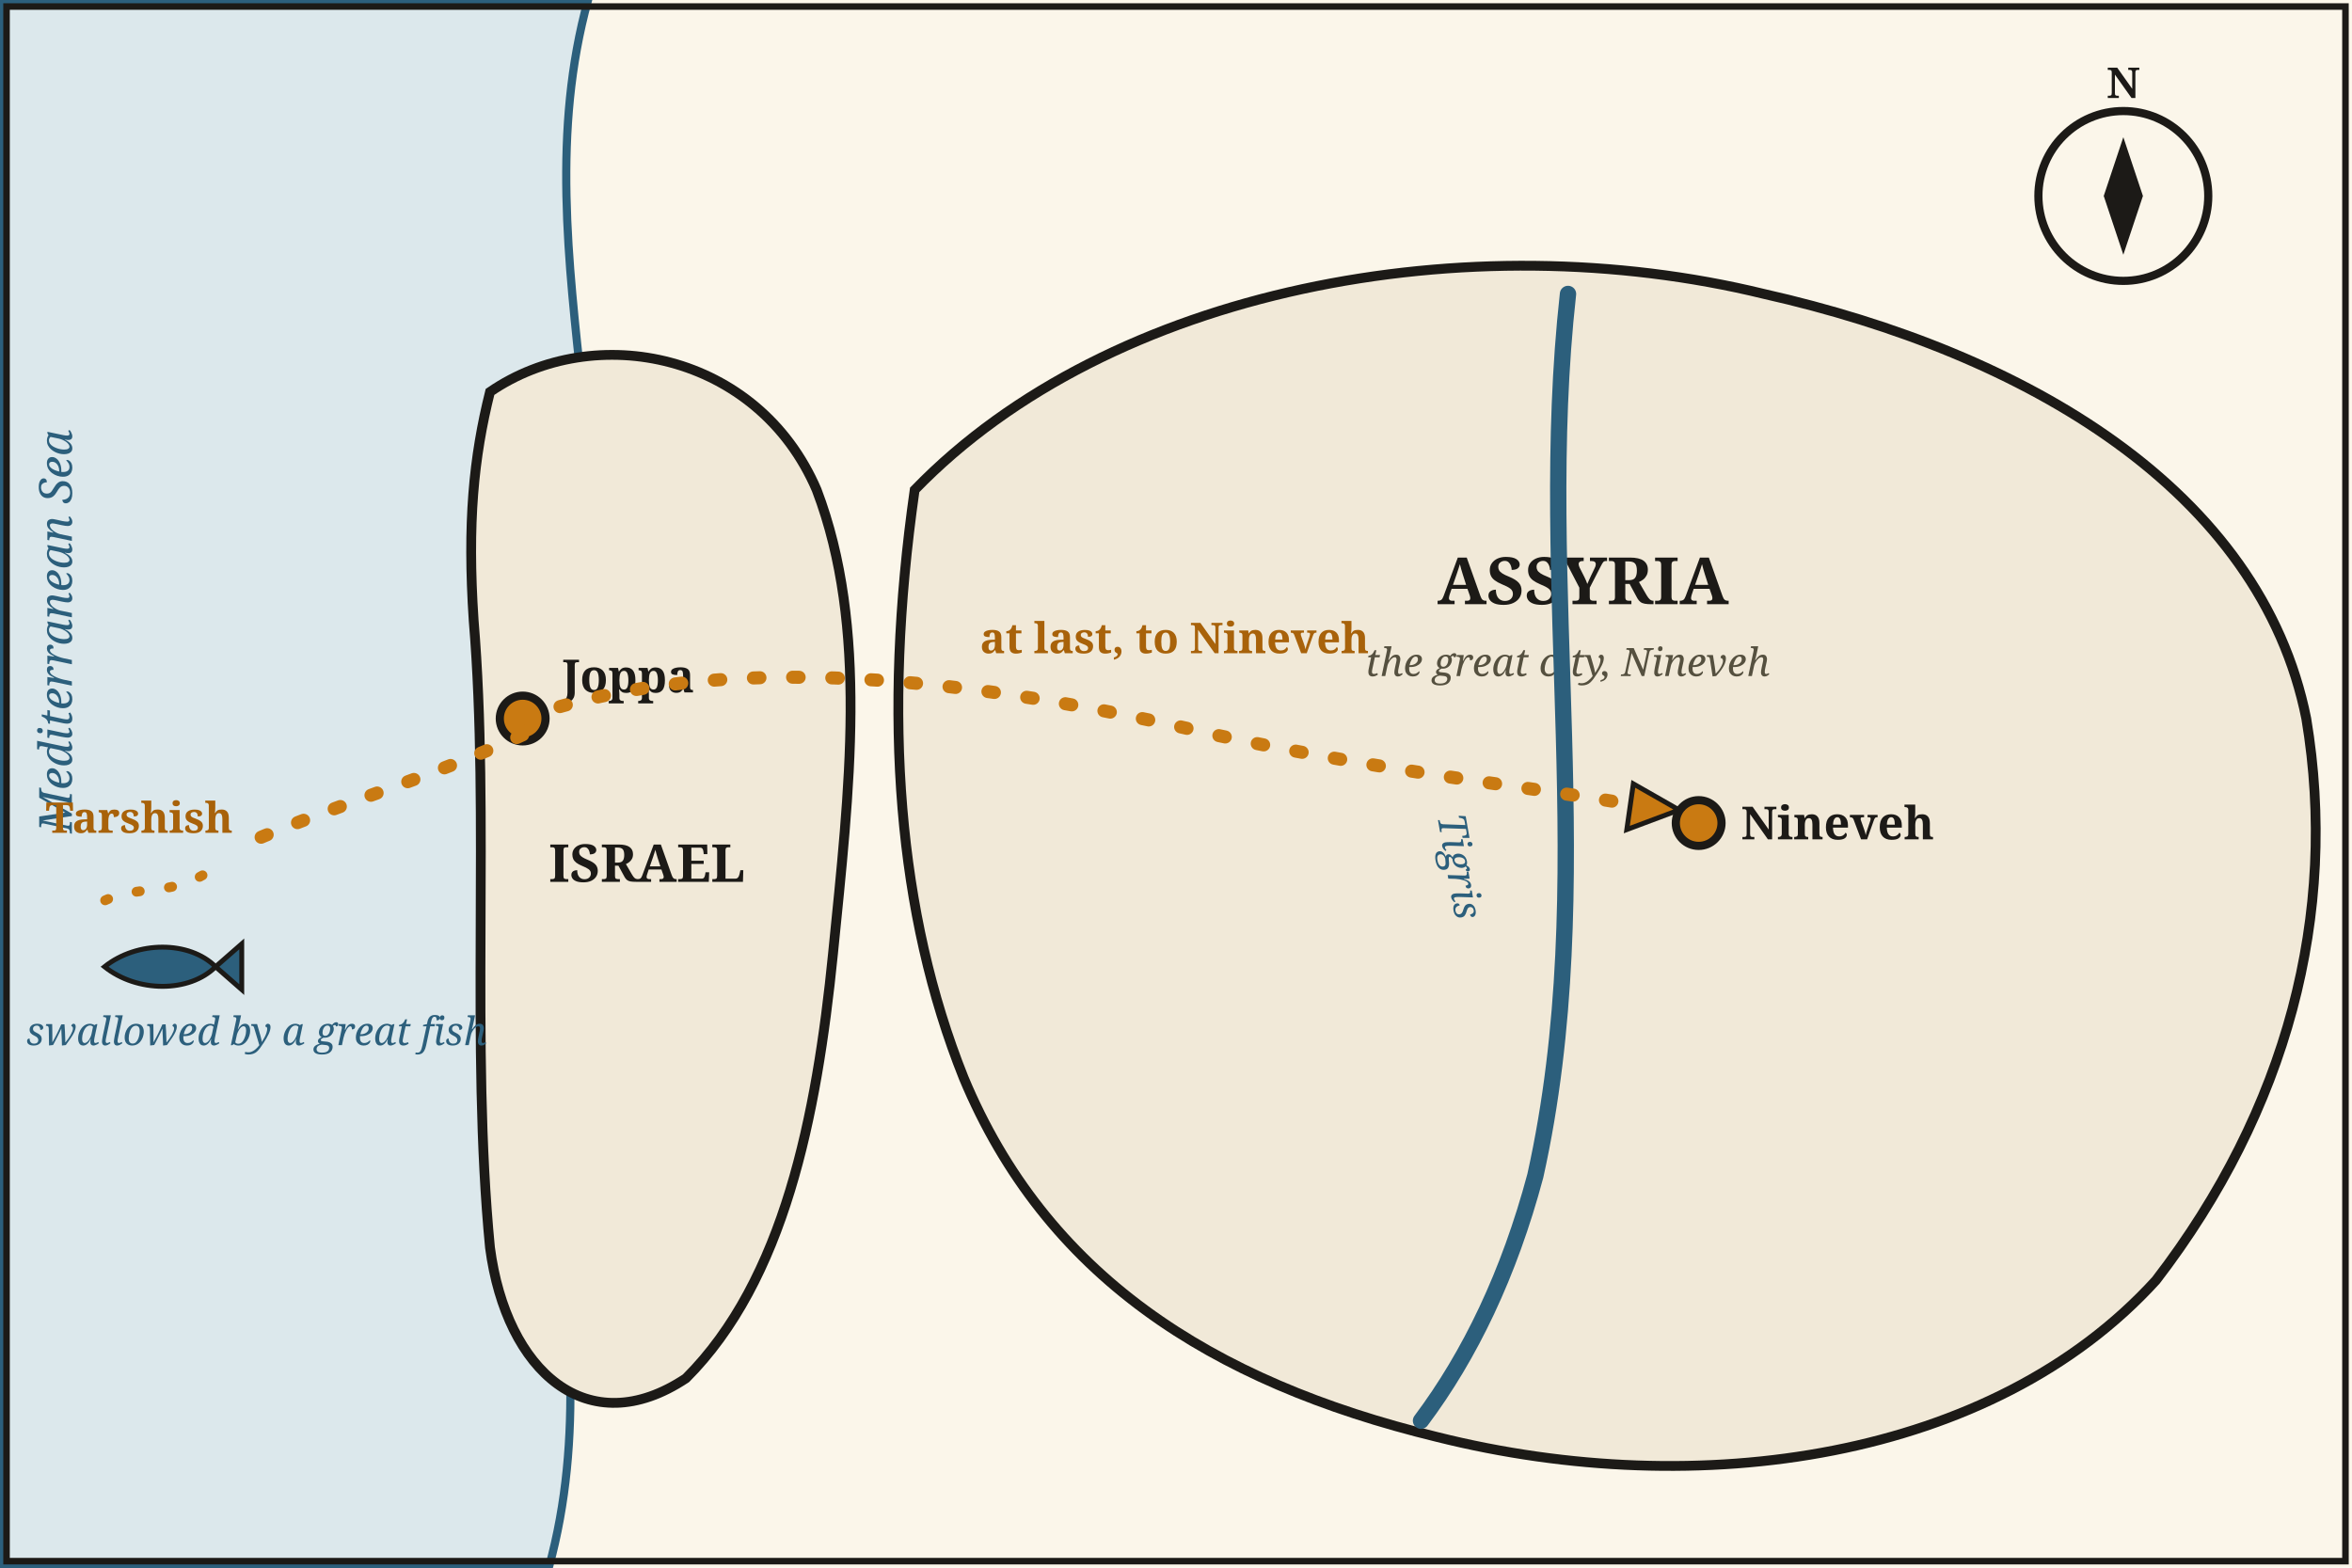
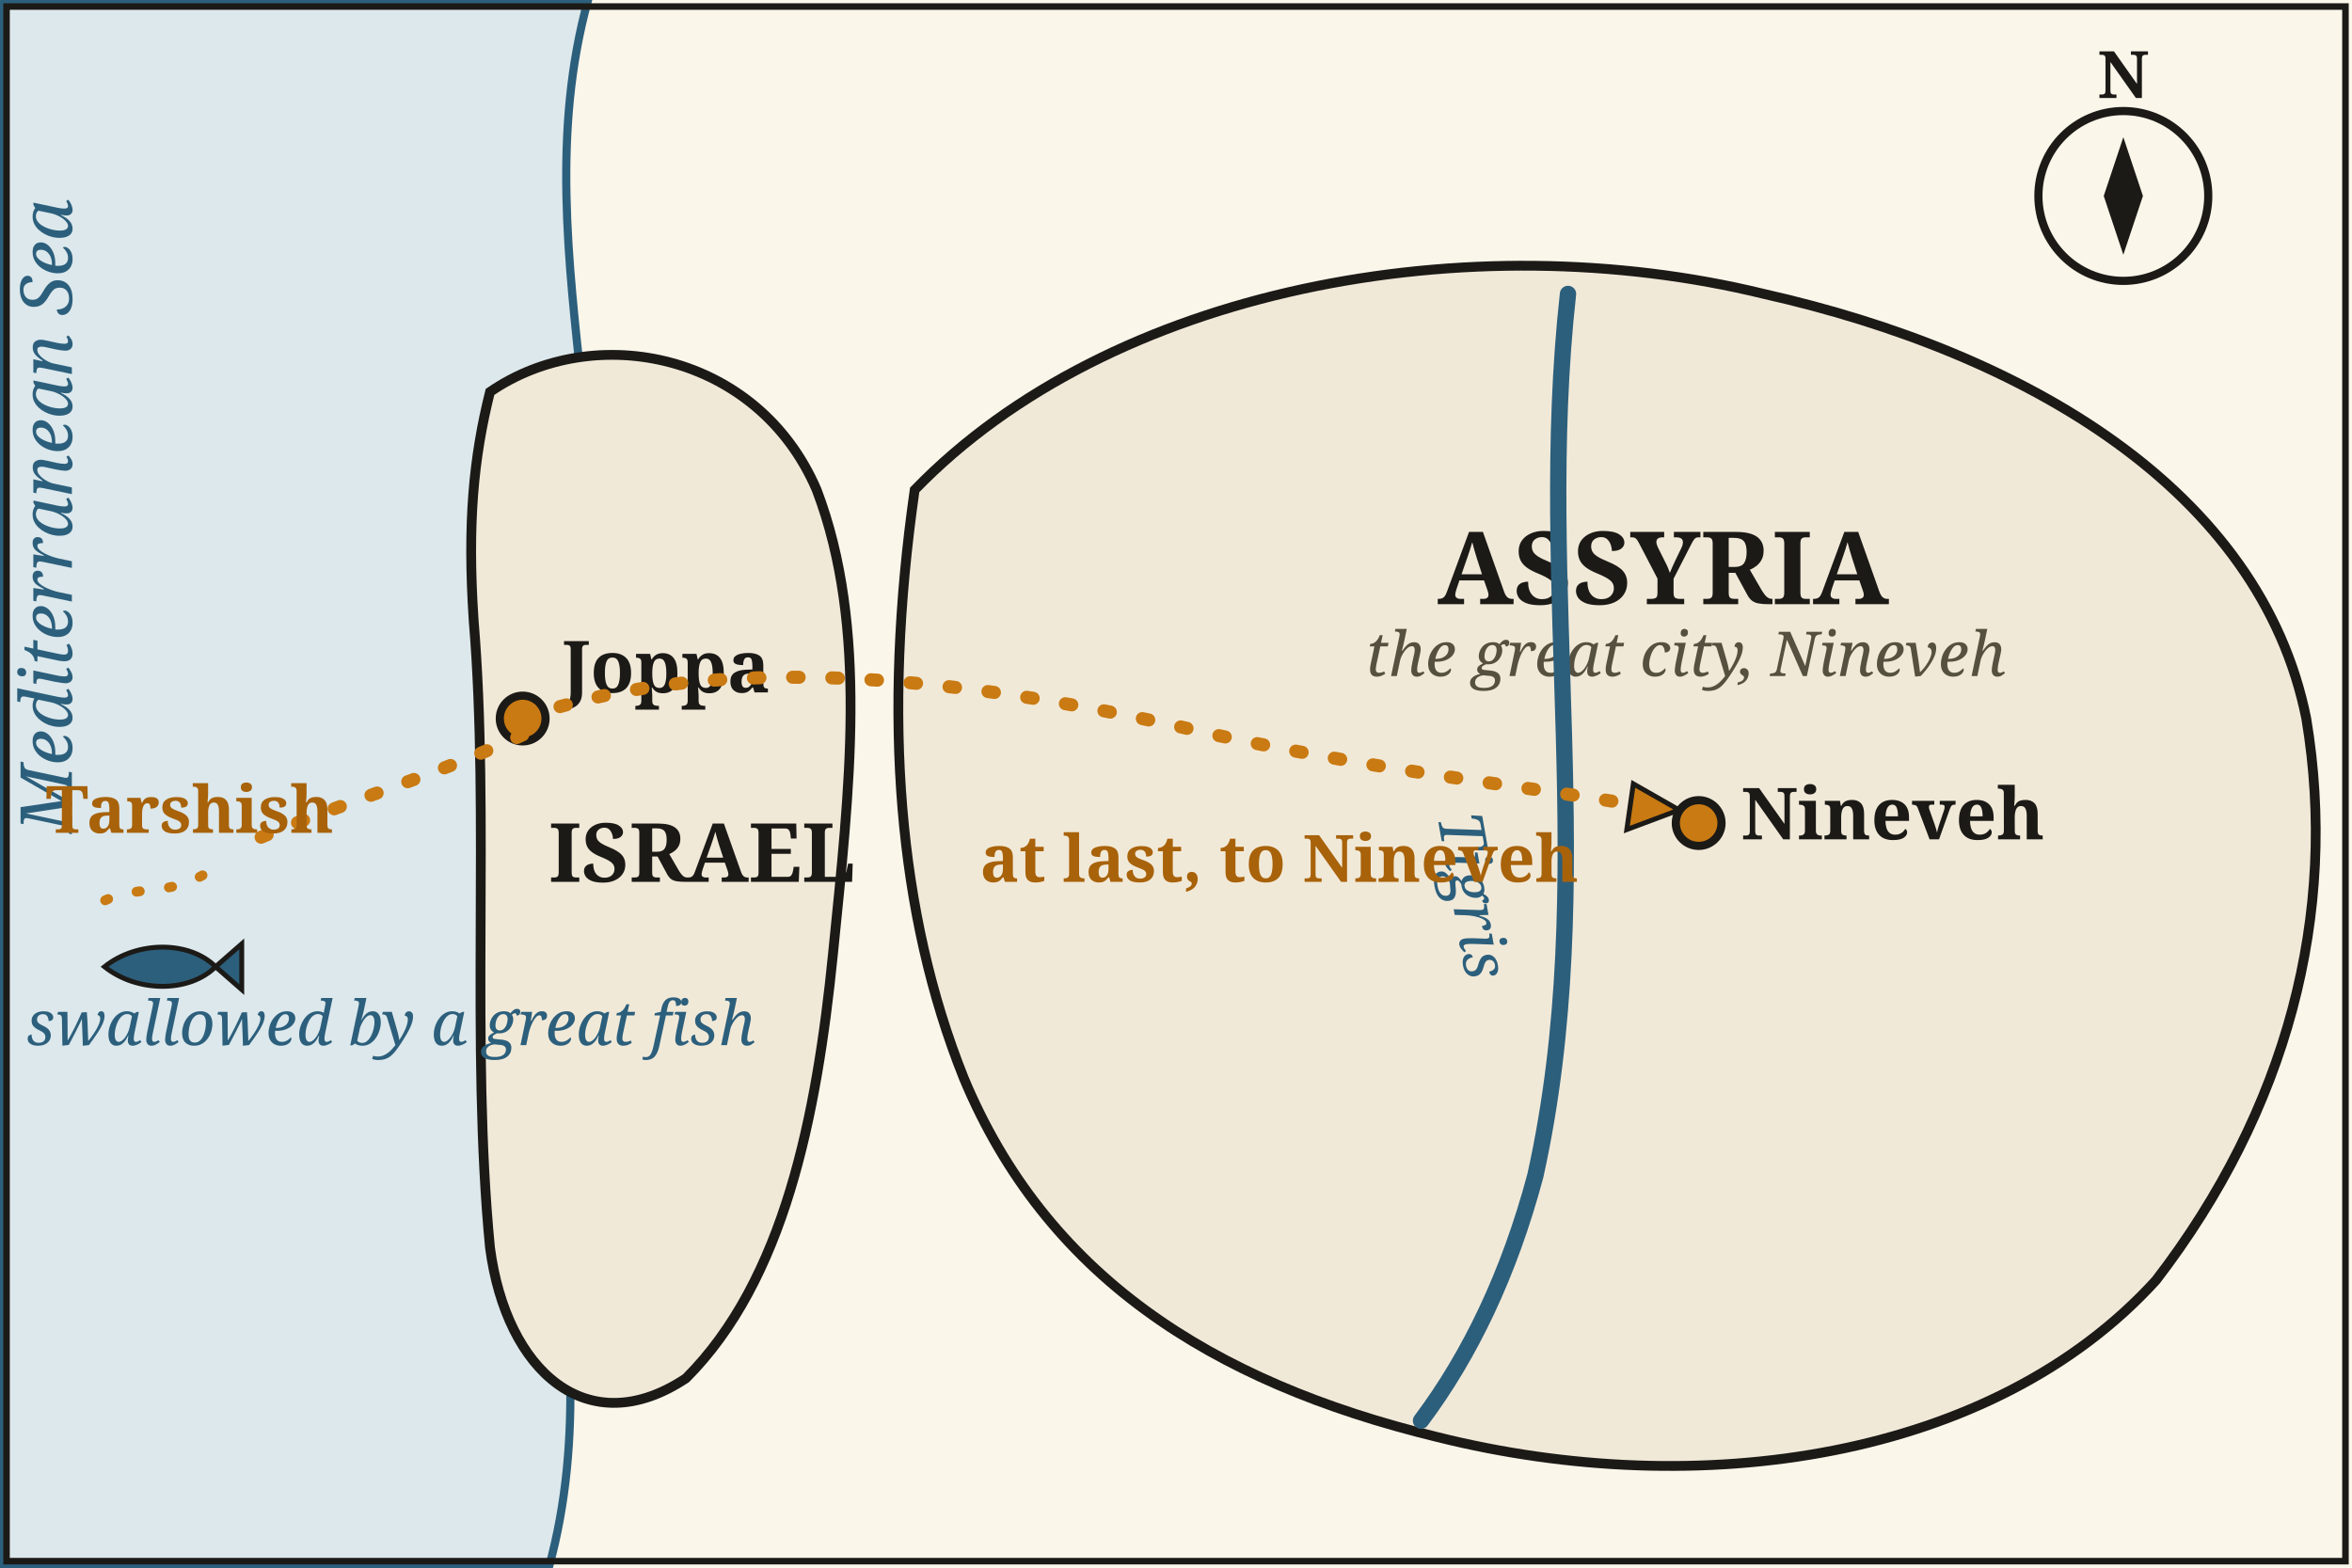
<svg xmlns="http://www.w3.org/2000/svg" viewBox="0 0 720 480" width="100%" height="480">
  <rect width="720" height="480" fill="#fbf6ea" />
  <path d="M0,0 L180,0 C158,80 200,160 172,240 C148,320 190,400 168,480 L0,480 Z" fill="#dce8ec" stroke="#2c5f7c" stroke-width="2.5" />
-   <text x="22" y="255" font-family="Georgia, serif" font-style="italic" font-size="14" fill="#2c5f7c" transform="rotate(-90 22 255)">Mediterranean Sea</text>
+   <text x="22" y="255" font-family="Georgia, serif" font-style="italic" font-size="22" fill="#2c5f7c" transform="rotate(-90 22 255)">Mediterranean Sea</text>
  <path d="M150,120 C182,98 232,108 250,150 C266,192 260,242 255,292 C250,342 240,392 210,422 C180,442 155,420 150,382 C144,320 150,250 145,190 C143,160 145,140 150,120 Z" fill="#f1e9d8" stroke="#1c1a17" stroke-width="3" />
-   <text x="168" y="270" font-family="Georgia, serif" font-weight="700" font-size="16" fill="#1c1a17">ISRAEL</text>
+   <text x="168" y="270" font-family="Georgia, serif" font-weight="700" font-size="25" fill="#1c1a17">ISRAEL</text>
  <path d="M280,150 C340,88 450,68 540,90 C620,108 692,150 706,220 C716,280 700,340 660,392 C610,447 520,460 440,440 C370,423 320,390 295,330 C275,280 270,220 280,150 Z" fill="#f1e9d8" stroke="#1c1a17" stroke-width="3" />
-   <text x="440" y="185" font-family="Georgia, serif" font-weight="700" font-size="20" fill="#1c1a17">ASSYRIA</text>
-   <text x="418" y="207" font-family="Georgia, serif" font-style="italic" font-size="12" fill="#55503f">the great city, Nineveh</text>
+   <text x="440" y="185" font-family="Georgia, serif" font-weight="700" font-size="31" fill="#1c1a17">ASSYRIA</text>
+   <text x="418" y="207" font-family="Georgia, serif" font-style="italic" font-size="19" fill="#55503f">the great city, Nineveh</text>
  <path d="M480,90 C470,180 490,270 470,360 C462,390 450,415 435,435" fill="none" stroke="#2c5f7c" stroke-width="5" stroke-linecap="round" />
-   <text x="440" y="250" font-family="Georgia, serif" font-style="italic" font-size="12" fill="#2c5f7c" transform="rotate(80 440 250)">Tigris</text>
+   <text x="440" y="250" font-family="Georgia, serif" font-style="italic" font-size="19" fill="#2c5f7c" transform="rotate(80 440 250)">Tigris</text>
  <circle cx="160" cy="220" r="7" fill="#c97a12" stroke="#1c1a17" stroke-width="2.5" />
-   <text x="172" y="212" font-family="Georgia, serif" font-weight="700" font-size="14" fill="#1c1a17">Joppa</text>
+   <text x="172" y="212" font-family="Georgia, serif" font-weight="700" font-size="22" fill="#1c1a17">Joppa</text>
  <circle cx="520" cy="252" r="7" fill="#c97a12" stroke="#1c1a17" stroke-width="2.5" />
-   <text x="533" y="257" font-family="Georgia, serif" font-weight="700" font-size="14" fill="#1c1a17">Nineveh</text>
+   <text x="533" y="257" font-family="Georgia, serif" font-weight="700" font-size="22" fill="#1c1a17">Nineveh</text>
  <path d="M160,225 C132,238 104,246 76,258" fill="none" stroke="#c97a12" stroke-width="4" stroke-dasharray="2,10" stroke-linecap="round" />
  <path d="M62,268 C50,275 40,270 28,278" fill="none" stroke="#c97a12" stroke-width="3" stroke-dasharray="1,9" stroke-linecap="round" />
-   <text x="14" y="255" font-family="Georgia, serif" font-weight="700" font-size="13" fill="#a8620a">Tarshish</text>
+   <text x="14" y="255" font-family="Georgia, serif" font-weight="700" font-size="20" fill="#a8620a">Tarshish</text>
  <path d="M32,296 C42,288 58,288 66,296 C58,304 42,304 32,296 Z M66,296 L74,289 L74,303 Z" fill="#2c5f7c" stroke="#1c1a17" stroke-width="1.5" />
-   <text x="8" y="320" font-family="Georgia, serif" font-style="italic" font-size="12" fill="#2c5f7c">swallowed by a great fish</text>
+   <text x="8" y="320" font-family="Georgia, serif" font-style="italic" font-size="19" fill="#2c5f7c">swallowed by a great fish</text>
  <path d="M160,220 C222,198 300,208 372,225 C432,238 480,242 508,248" fill="none" stroke="#c97a12" stroke-width="4" stroke-dasharray="2,10" stroke-linecap="round" />
  <path d="M500,240 L514,248 L498,254 Z" fill="#c97a12" stroke="#1c1a17" stroke-width="1.5" />
-   <text x="300" y="200" font-family="Georgia, serif" font-weight="700" font-size="13" fill="#a8620a">at last, to Nineveh</text>
+   <text x="300" y="270" font-family="Georgia, serif" font-weight="700" font-size="20" fill="#a8620a">at last, to Nineveh</text>
  <g transform="translate(650,60)">
    <circle r="26" fill="#fbf6ea" stroke="#1c1a17" stroke-width="2.5" />
    <path d="M0,-18 L6,0 L0,18 L-6,0 Z" fill="#1c1a17" />
-     <text y="-30" font-family="Georgia, serif" font-weight="700" font-size="13" fill="#1c1a17" text-anchor="middle">N</text>
+     <text y="-30" font-family="Georgia, serif" font-weight="700" font-size="20" fill="#1c1a17" text-anchor="middle">N</text>
  </g>
  <rect x="2" y="2" width="716" height="476" fill="none" stroke="#1c1a17" stroke-width="2" />
</svg>
